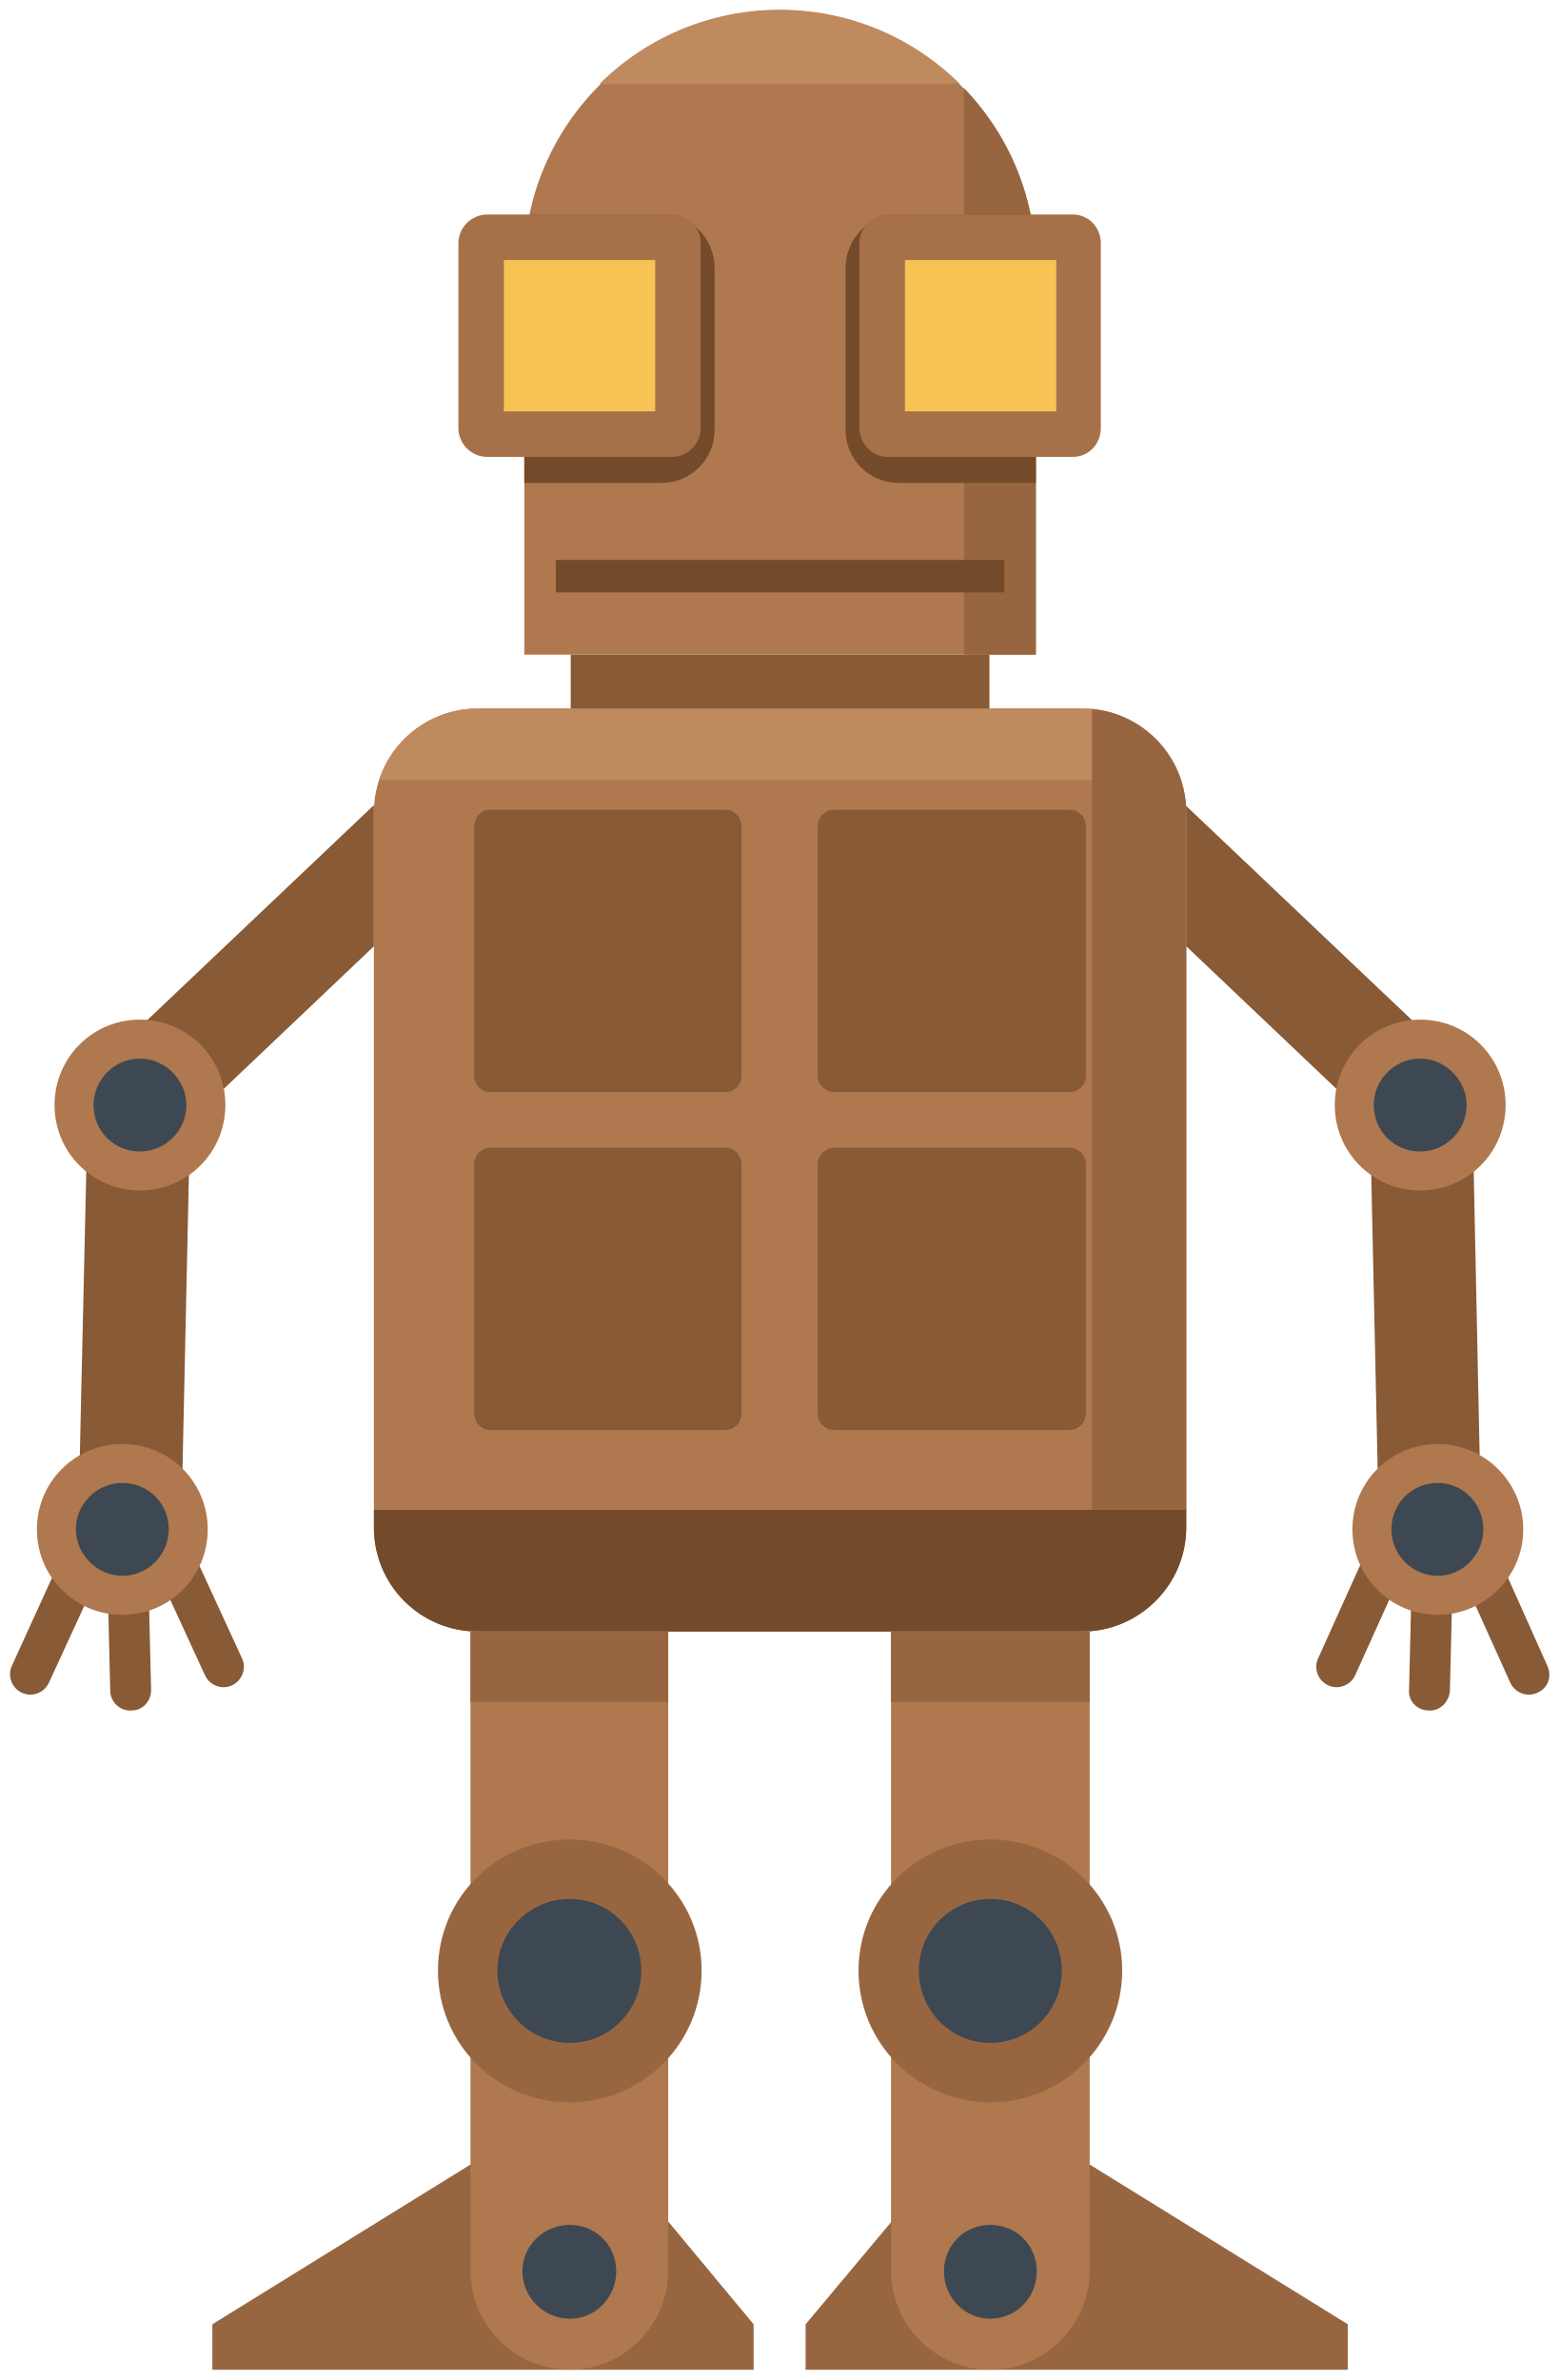
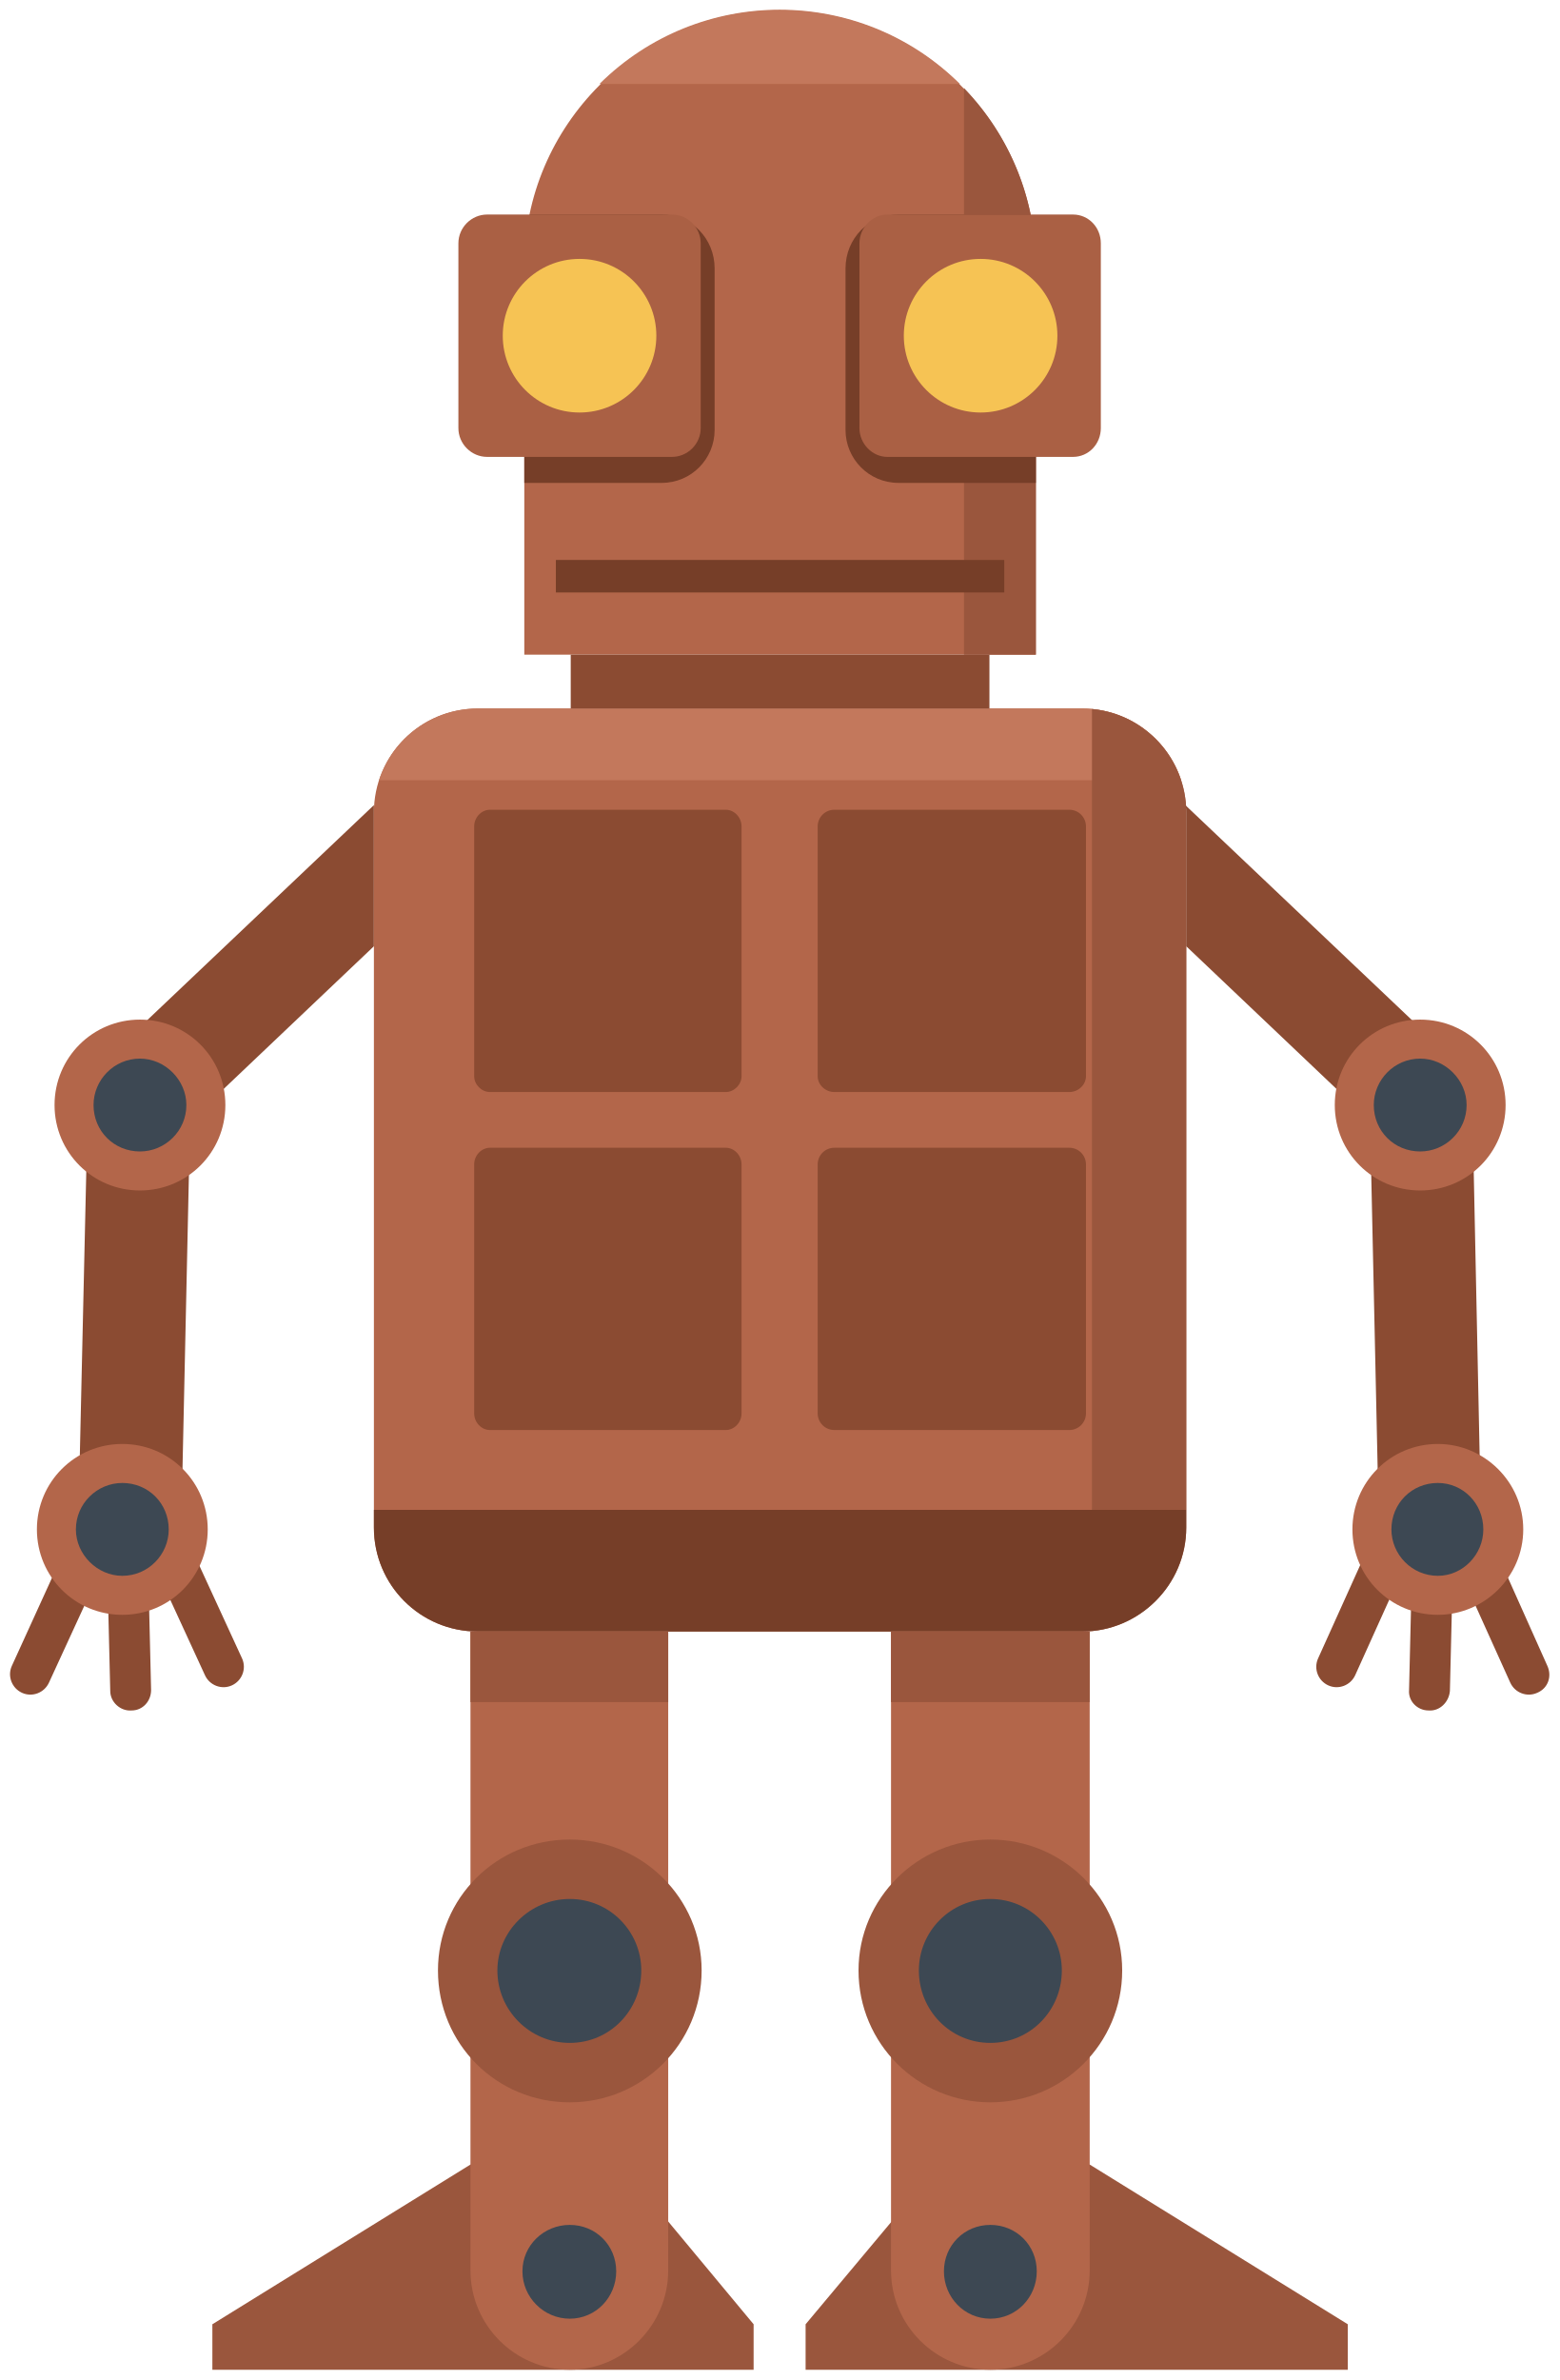
<svg xmlns="http://www.w3.org/2000/svg" width="304.7" height="464.8" viewBox="103.7 23.6 304.7 464.8" class="r01" data-idle="blink blink tilt flex glow" data-work="flex flex hop hop tilt blink">
  <style>.r01[data-act=flex] .bot{animation:r01-sway 2s}
.r01[data-act=flex] .arm{animation:r01-dangle 2s ease-in-out}
.r01[data-act=flex] .fore{animation:r01-lag 2s ease-in-out}
.r01[data-act=flex] .lfo{animation:r01-open-l 2s ease-in-out}
.r01[data-act=flex] .lfi{animation:r01-open-r 2s ease-in-out}
.r01[data-act=hop] .bot{animation:r01-hop 1.4s}
.r01[data-act=hop] .fore{animation:r01-flick-l 1.4s ease-in-out}
.r01[data-act=hop] .rfore{animation:r01-flick-r 1.4s ease-in-out}
.r01[data-act=tilt] .head{animation:r01-tilt 1.8s ease-in-out}
.r01[data-act=tilt] .bot{animation:r01-lean 1.8s ease-in-out}
.r01[data-act=blink] .lamp{transform-box:fill-box;transform-origin:center;animation:r01-blink .4s ease-in-out}
.r01[data-act=glow] .lamp path{animation:r01-glow 1.6s ease-in-out}
@keyframes r01-sway{0%{animation-timing-function:ease-out}20%{transform:translateY(-3.88px) rotate(2deg);animation-timing-function:ease-in}38%{transform:translateY(0) rotate(0deg);animation-timing-function:ease-out}54%{transform:translateY(-2.91px) rotate(-1.5deg);animation-timing-function:ease-in}68%{transform:translateY(0) rotate(0deg);animation-timing-function:ease-out}80%{transform:translateY(-1.36px) rotate(.7deg);animation-timing-function:ease-in}90%{transform:translateY(0) rotate(0deg);animation-timing-function:ease-in-out}}
@keyframes r01-dangle{24%{transform:translate(0,0) rotate(10deg)}48%{transform:translate(2.9px,-.15px) rotate(-6deg)}72%{transform:translate(0,0) rotate(3deg)}}
@keyframes r01-lag{14%{transform:rotate(-4deg)}36%{transform:rotate(6deg)}60%{transform:rotate(-4deg)}82%{transform:rotate(2deg)}}
@keyframes r01-open-l{30%{transform:rotate(20deg)}62%{transform:rotate(-8deg)}}
@keyframes r01-open-r{30%{transform:rotate(-20deg)}62%{transform:rotate(8deg)}}
@keyframes r01-hop{0%{animation-timing-function:ease-out}25%{transform:translateY(-8px);animation-timing-function:ease-in}45%{transform:none;animation-timing-function:ease-out}56%{transform:translateY(-2px);animation-timing-function:ease-in}66%{transform:none}}
@keyframes r01-flick-l{25%{transform:rotate(8deg)}50%{transform:rotate(-4deg)}75%{transform:rotate(2deg)}}
@keyframes r01-flick-r{25%{transform:rotate(-8deg)}50%{transform:rotate(4deg)}75%{transform:rotate(-2deg)}}
@keyframes r01-tilt{30%{transform:translateY(5.1px) rotate(7deg)}62%{transform:translateY(2.9px) rotate(-4deg)}84%{transform:translateY(1.5px) rotate(2deg)}}
@keyframes r01-lean{35%,60%{transform:translateY(-1.55px) rotate(.8deg)}}
@keyframes r01-blink{45%,55%{transform:scaleY(.1)}}
@keyframes r01-glow{45%,60%{fill:#fbe2ab}}</style>
  <g class="bot" style="transform-origin:256.076px 486.4px">
    <g class="arm" style="transform-origin:176.737px 208.397px">
      <g class="fore" style="transform-origin:131.038px 239.407px">
        <g class="lfo" style="transform-origin:127.592px 322.282px">
-           <path clip-rule="evenodd" fill="#885a35" fill-rule="evenodd" d="m120.702 326.453c1.994.907 2.902 3.264 1.994 5.259l-9.43 20.492c-.907 1.995-3.264 2.901-5.259 1.995-1.995-.907-2.902-3.264-1.995-5.259l9.43-20.673c.907-1.996 3.265-2.721 5.26-1.814z" />
+           <path clip-rule="evenodd" fill="#8b4b32" fill-rule="evenodd" d="m120.702 326.453c1.994.907 2.902 3.264 1.994 5.259l-9.43 20.492c-.907 1.995-3.264 2.901-5.259 1.995-1.995-.907-2.902-3.264-1.995-5.259l9.43-20.673c.907-1.996 3.265-2.721 5.26-1.814z" />
        </g>
        <g class="lfi" style="transform-origin:127.592px 322.282px">
-           <path clip-rule="evenodd" fill="#885a35" fill-rule="evenodd" d="M120.702 326.453m15.595-1.451c-1.995.907-2.901 3.264-1.995 5.259l9.43 20.492c.907 1.994 3.264 2.901 5.259 1.994 1.995-.907 2.901-3.264 1.995-5.259l-9.43-20.492c-.907-1.994-3.264-2.901-5.259-1.994z" />
+           <path clip-rule="evenodd" fill="#8b4b32" fill-rule="evenodd" d="M120.702 326.453m15.595-1.451c-1.995.907-2.901 3.264-1.995 5.259l9.43 20.492c.907 1.994 3.264 2.901 5.259 1.994 1.995-.907 2.901-3.264 1.995-5.259l-9.43-20.492c-.907-1.994-3.264-2.901-5.259-1.994z" />
        </g>
-         <path clip-rule="evenodd" fill="#885a35" fill-rule="evenodd" d="M120.702 326.453m15.595-1.451m-7.798 2.176c2.357 0 4.171 1.632 4.171 3.808l.544 22.669c0 2.176-1.632 3.989-3.808 3.989-2.176.182-4.171-1.632-4.171-3.808l-.544-22.487c0-2.357 1.632-4.171 3.808-4.171z" />
-         <path fill="#885a35" d="M176.737 208.397m-35.906 34.093-1.995 91.398-20.129-.363 2.176-95.569z" />
+         <path clip-rule="evenodd" fill="#8b4b32" fill-rule="evenodd" d="M120.702 326.453m15.595-1.451m-7.798 2.176c2.357 0 4.171 1.632 4.171 3.808l.544 22.669c0 2.176-1.632 3.989-3.808 3.989-2.176.182-4.171-1.632-4.171-3.808l-.544-22.487c0-2.357 1.632-4.171 3.808-4.171z" />
+         <path fill="#8b4b32" d="M176.737 208.397m-35.906 34.093-1.995 91.398-20.129-.363 2.176-95.569z" />
      </g>
-       <path fill="#885a35" d="m176.737 208.397-35.906 34.093L120.883 237.956l.181-4.352 2.902-2.72 52.772-50.051v1.451 26.113z" />
+       <path fill="#8b4b32" d="m176.737 208.397-35.906 34.093L120.883 237.956l.181-4.352 2.902-2.72 52.772-50.051v1.451 26.113z" />
    </g>
    <g class="head" style="transform-origin:256.076px 151.454px">
-       <path clip-rule="evenodd" d="m255.985 25.6c27.564 0 50.051 22.487 50.051 49.87v75.984h-99.922v-75.984c.001-27.383 22.488-49.87 49.871-49.87z" fill="#af784e" fill-rule="evenodd" />
-       <path d="M220.79 40A50 50 0 0 1 291.21 40Z" fill="#c08a5f" />
-       <path d="M292 40.8A50 50 0 0 1 306.04 75.5V151.45H292Z" fill="#976640" />
-       <path clip-rule="evenodd" d="m206.115 117.905v-42.435c0-3.264.363-6.71 1.088-9.974h25.751c5.803 0 10.337 4.715 10.337 10.518v31.554c0 5.622-4.533 10.337-10.337 10.337z" fill="#744b2a" fill-rule="evenodd" />
-       <path clip-rule="evenodd" d="m198.862 65.496h36.088c3.083 0 5.622 2.539 5.622 5.622v36.088c0 3.083-2.539 5.622-5.622 5.622h-36.088c-3.083 0-5.622-2.539-5.622-5.622v-36.088c0-3.083 2.538-5.622 5.622-5.622z" fill="#a67148" fill-rule="evenodd" />
+       <path clip-rule="evenodd" d="m255.985 25.6c27.564 0 50.051 22.487 50.051 49.87v75.984h-99.922v-75.984c.001-27.383 22.488-49.87 49.871-49.87z" fill="#b3664a" fill-rule="evenodd" />
+       <path d="M220.79 40A50 50 0 0 1 291.21 40Z" fill="#c3785c" />
+       <path d="M292 40.8A50 50 0 0 1 306.04 75.5V151.45H292Z" fill="#9a563d" />
+       <path clip-rule="evenodd" d="m206.115 117.905v-42.435c0-3.264.363-6.71 1.088-9.974h25.751c5.803 0 10.337 4.715 10.337 10.518v31.554c0 5.622-4.533 10.337-10.337 10.337z" fill="#763e28" fill-rule="evenodd" />
+       <path clip-rule="evenodd" d="m198.862 65.496h36.088c3.083 0 5.622 2.539 5.622 5.622v36.088c0 3.083-2.539 5.622-5.622 5.622h-36.088c-3.083 0-5.622-2.539-5.622-5.622v-36.088c0-3.083 2.538-5.622 5.622-5.622z" fill="#aa6044" fill-rule="evenodd" />
      <g class="lamp">
-         <path clip-rule="evenodd" d="m202.126 74.382h29.559v29.559h-29.559z" fill="#f6c354" fill-rule="evenodd" />
+         <path d="M201.906 89.162a15 15 0 1 0 30 0a15 15 0 1 0 -30 0z" fill="#f6c354" />
      </g>
-       <path clip-rule="evenodd" d="m306.037 117.905v-42.435c0-3.264-.362-6.71-1.088-9.974h-25.751c-5.803 0-10.337 4.715-10.337 10.518v31.554c0 5.622 4.534 10.337 10.337 10.337z" fill="#744b2a" fill-rule="evenodd" />
-       <path clip-rule="evenodd" d="m313.29 65.496h-36.269c-2.901 0-5.441 2.539-5.441 5.622v36.088c0 3.083 2.539 5.622 5.441 5.622h36.269c3.083 0 5.44-2.539 5.44-5.622v-36.088c.001-3.083-2.356-5.622-5.44-5.622z" fill="#a67148" fill-rule="evenodd" />
+       <path clip-rule="evenodd" d="m306.037 117.905v-42.435c0-3.264-.362-6.71-1.088-9.974h-25.751c-5.803 0-10.337 4.715-10.337 10.518v31.554c0 5.622 4.534 10.337 10.337 10.337z" fill="#763e28" fill-rule="evenodd" />
+       <path clip-rule="evenodd" d="m313.29 65.496h-36.269c-2.901 0-5.441 2.539-5.441 5.622v36.088c0 3.083 2.539 5.622 5.441 5.622h36.269c3.083 0 5.44-2.539 5.44-5.622v-36.088c.001-3.083-2.356-5.622-5.44-5.622z" fill="#aa6044" fill-rule="evenodd" />
      <g class="lamp">
-         <path clip-rule="evenodd" d="m280.467 74.382h29.559v29.559h-29.559z" fill="#f6c354" fill-rule="evenodd" />
+         <path d="M280.247 89.162a15 15 0 1 0 30 0a15 15 0 1 0 -30 0z" fill="#f6c354" />
      </g>
-       <path clip-rule="evenodd" d="m212.281 132.957h87.59v6.347h-87.59z" fill="#744b2a" fill-rule="evenodd" />
+       <path clip-rule="evenodd" d="m212.281 132.957h87.59v6.347h-87.59z" fill="#763e28" fill-rule="evenodd" />
    </g>
-     <path clip-rule="evenodd" d="m197.048 161.972h118.056c11.062 0 20.311 9.067 20.311 20.311v139.636c0 11.244-9.249 20.311-20.311 20.311h-118.056c-11.243 0-20.311-9.067-20.311-20.311v-139.636c0-11.244 9.067-20.311 20.311-20.311z" fill="#af784e" fill-rule="evenodd" />
-     <path d="M177.74 175.97A20.31 20.31 0 0 1 197.05 161.97H315.1A20.31 20.31 0 0 1 334.41 175.97Z" fill="#c08a5f" />
-     <path d="M317 162.06A20.31 20.31 0 0 1 335.42 182.28V318.47H317Z" fill="#976640" />
-     <path clip-rule="evenodd" d="m335.415 318.474v3.446c0 11.244-9.249 20.311-20.311 20.311h-118.056c-11.243 0-20.311-9.067-20.311-20.311v-3.446z" fill="#744b2a" fill-rule="evenodd" />
-     <path clip-rule="evenodd" d="m215.183 151.454h81.787v10.518h-81.787z" fill="#885a35" fill-rule="evenodd" />
+     <path clip-rule="evenodd" d="m197.048 161.972h118.056c11.062 0 20.311 9.067 20.311 20.311v139.636c0 11.244-9.249 20.311-20.311 20.311h-118.056c-11.243 0-20.311-9.067-20.311-20.311v-139.636c0-11.244 9.067-20.311 20.311-20.311z" fill="#b3664a" fill-rule="evenodd" />
+     <path d="M177.74 175.97A20.31 20.31 0 0 1 197.05 161.97H315.1A20.31 20.31 0 0 1 334.41 175.97Z" fill="#c3785c" />
+     <path d="M317 162.06A20.31 20.31 0 0 1 335.42 182.28V318.47H317Z" fill="#9a563d" />
+     <path clip-rule="evenodd" d="m335.415 318.474v3.446c0 11.244-9.249 20.311-20.311 20.311h-118.056c-11.243 0-20.311-9.067-20.311-20.311v-3.446z" fill="#763e28" fill-rule="evenodd" />
+     <path clip-rule="evenodd" d="m215.183 151.454h81.787v10.518h-81.787z" fill="#8b4b32" fill-rule="evenodd" />
    <g class="arm" style="transform-origin:176.737px 208.397px">
-       <path clip-rule="evenodd" d="m131.038 222.723c9.249 0 16.684 7.435 16.684 16.684 0 9.248-7.435 16.684-16.684 16.684s-16.683-7.435-16.683-16.684 7.434-16.684 16.683-16.684z" fill="#af784e" fill-rule="evenodd" />
+       <path clip-rule="evenodd" d="m131.038 222.723c9.249 0 16.684 7.435 16.684 16.684 0 9.248-7.435 16.684-16.684 16.684s-16.683-7.435-16.683-16.684 7.434-16.684 16.683-16.684z" fill="#b3664a" fill-rule="evenodd" />
      <path clip-rule="evenodd" d="m131.038 230.34c4.896 0 9.067 4.171 9.067 9.067 0 5.078-4.171 9.067-9.067 9.067-5.078 0-9.067-3.989-9.067-9.067 0-4.897 3.989-9.067 9.067-9.067z" fill="#3d4853" fill-rule="evenodd" />
      <g class="fore" style="transform-origin:131.038px 239.407px">
-         <path clip-rule="evenodd" d="m127.592 305.598c9.249 0 16.684 7.435 16.684 16.684s-7.435 16.684-16.684 16.684-16.683-7.435-16.683-16.684 7.435-16.684 16.683-16.684z" fill="#af784e" fill-rule="evenodd" />
+         <path clip-rule="evenodd" d="m127.592 305.598c9.249 0 16.684 7.435 16.684 16.684s-7.435 16.684-16.684 16.684-16.683-7.435-16.683-16.684 7.435-16.684 16.683-16.684z" fill="#b3664a" fill-rule="evenodd" />
        <path clip-rule="evenodd" d="m127.592 313.214c5.078 0 9.067 3.99 9.067 9.067 0 4.896-3.989 9.067-9.067 9.067-4.896 0-9.067-4.171-9.067-9.067.001-5.077 4.171-9.067 9.067-9.067z" fill="#3d4853" fill-rule="evenodd" />
      </g>
    </g>
    <g class="rfore" style="transform-origin:381.114px 239.407px">
-       <path clip-rule="evenodd" d="m391.45 326.453c-1.994.907-2.901 3.264-1.994 5.259l9.249 20.492c.907 1.995 3.264 2.901 5.259 1.995 2.176-.907 2.901-3.264 1.995-5.259l-9.248-20.673c-.908-1.996-3.266-2.721-5.261-1.814zm-15.777-1.451c1.995.907 2.902 3.264 1.995 5.259l-9.249 20.492c-.907 1.994-3.264 2.901-5.259 1.994-1.995-.907-2.901-3.264-1.995-5.259l9.249-20.492c.907-1.994 3.265-2.901 5.259-1.994zm7.798 2.176c-2.176 0-3.989 1.632-3.989 3.808l-.544 22.669c-.182 2.176 1.632 3.989 3.808 3.989 2.176.182 3.99-1.632 4.171-3.808l.544-22.487c0-2.357-1.814-4.171-3.99-4.171z" fill="#885a35" fill-rule="evenodd" />
-       <path fill="#885a35" d="M335.415 208.397m35.906 34.093 1.995 91.398 19.948-.363-1.995-95.569z" />
+       <path clip-rule="evenodd" d="m391.45 326.453c-1.994.907-2.901 3.264-1.994 5.259l9.249 20.492c.907 1.995 3.264 2.901 5.259 1.995 2.176-.907 2.901-3.264 1.995-5.259l-9.248-20.673c-.908-1.996-3.266-2.721-5.261-1.814zm-15.777-1.451c1.995.907 2.902 3.264 1.995 5.259l-9.249 20.492c-.907 1.994-3.264 2.901-5.259 1.994-1.995-.907-2.901-3.264-1.995-5.259l9.249-20.492c.907-1.994 3.265-2.901 5.259-1.994zm7.798 2.176c-2.176 0-3.989 1.632-3.989 3.808l-.544 22.669c-.182 2.176 1.632 3.989 3.808 3.989 2.176.182 3.99-1.632 4.171-3.808l.544-22.487c0-2.357-1.814-4.171-3.99-4.171z" fill="#8b4b32" fill-rule="evenodd" />
+       <path fill="#8b4b32" d="M335.415 208.397m35.906 34.093 1.995 91.398 19.948-.363-1.995-95.569z" />
    </g>
-     <path fill="#885a35" d="m335.415 208.397 35.906 34.093L391.269 237.956l-.181-4.352-3.083-2.72-52.772-50.051c.181.544.181.907.181 1.451v26.113z" />
+     <path fill="#8b4b32" d="m335.415 208.397 35.906 34.093L391.269 237.956l-.181-4.352-3.083-2.72-52.772-50.051c.181.544.181.907.181 1.451v26.113z" />
    <g clip-rule="evenodd" fill-rule="evenodd">
-       <path d="m381.114 222.723c-9.249 0-16.684 7.435-16.684 16.684 0 9.248 7.435 16.684 16.684 16.684s16.683-7.435 16.683-16.684-7.434-16.684-16.683-16.684z" fill="#af784e" />
+       <path d="m381.114 222.723c-9.249 0-16.684 7.435-16.684 16.684 0 9.248 7.435 16.684 16.684 16.684s16.683-7.435 16.683-16.684-7.434-16.684-16.683-16.684z" fill="#b3664a" />
      <path d="m381.114 230.34c-5.078 0-9.067 4.171-9.067 9.067 0 5.078 3.989 9.067 9.067 9.067 4.896 0 9.067-3.989 9.067-9.067 0-4.897-4.171-9.067-9.067-9.067z" fill="#3d4853" />
      <g class="rfore" style="transform-origin:381.114px 239.407px">
-         <path d="m384.56 305.598c-9.249 0-16.684 7.435-16.684 16.684s7.435 16.684 16.684 16.684c9.067 0 16.683-7.435 16.683-16.684s-7.617-16.684-16.683-16.684z" fill="#af784e" />
+         <path d="m384.56 305.598c-9.249 0-16.684 7.435-16.684 16.684s7.435 16.684 16.684 16.684c9.067 0 16.683-7.435 16.683-16.684s-7.617-16.684-16.683-16.684z" fill="#b3664a" />
        <path d="m384.56 313.214c-5.078 0-9.067 3.99-9.067 9.067 0 4.896 3.99 9.067 9.067 9.067 4.896 0 8.886-4.171 8.886-9.067-.001-5.077-3.99-9.067-8.886-9.067z" fill="#3d4853" />
      </g>
-       <path d="m199.406 181.739h46.062c1.632 0 3.083 1.451 3.083 3.264v48.782c0 1.632-1.451 3.083-3.083 3.083h-46.062c-1.632 0-3.083-1.451-3.083-3.083v-48.782c0-1.814 1.45-3.264 3.083-3.264zm67.279 0h45.88c1.814 0 3.264 1.451 3.264 3.264v48.782c0 1.632-1.451 3.083-3.264 3.083h-45.88c-1.813 0-3.264-1.451-3.264-3.083v-48.782c-.001-1.814 1.451-3.264 3.264-3.264zm-67.279 66.01h46.062c1.632 0 3.083 1.451 3.083 3.264v48.601c0 1.814-1.451 3.264-3.083 3.264h-46.062c-1.632 0-3.083-1.451-3.083-3.264v-48.601c0-1.814 1.45-3.264 3.083-3.264zm67.279 0h45.88c1.814 0 3.264 1.451 3.264 3.264v48.601c0 1.814-1.451 3.264-3.264 3.264h-45.88c-1.813 0-3.264-1.451-3.264-3.264v-48.601c-.001-1.814 1.451-3.264 3.264-3.264z" fill="#885a35" />
-       <path d="m145.183 486.4v-8.886l50.414-31.192h29.378l25.932 31.192v8.886c-40.258 0-60.206 0-105.724 0z" fill="#976640" />
-       <path d="m195.597 342.23h38.627v124.766c0 10.699-8.704 19.404-19.222 19.404-10.7 0-19.404-8.705-19.404-19.404v-124.766z" fill="#af784e" />
-       <path d="m195.597 342.23h38.627v13.782h-38.627z" fill="#976640" />
-       <path d="m215.001 382.851c14.145 0 25.751 11.425 25.751 25.57 0 14.326-11.606 25.751-25.751 25.751-14.327 0-25.751-11.425-25.751-25.751 0-14.145 11.425-25.57 25.751-25.57z" fill="#976640" />
+       <path d="m199.406 181.739h46.062c1.632 0 3.083 1.451 3.083 3.264v48.782c0 1.632-1.451 3.083-3.083 3.083h-46.062c-1.632 0-3.083-1.451-3.083-3.083v-48.782c0-1.814 1.45-3.264 3.083-3.264zm67.279 0h45.88c1.814 0 3.264 1.451 3.264 3.264v48.782c0 1.632-1.451 3.083-3.264 3.083h-45.88c-1.813 0-3.264-1.451-3.264-3.083v-48.782c-.001-1.814 1.451-3.264 3.264-3.264zm-67.279 66.01h46.062c1.632 0 3.083 1.451 3.083 3.264v48.601c0 1.814-1.451 3.264-3.083 3.264h-46.062c-1.632 0-3.083-1.451-3.083-3.264v-48.601c0-1.814 1.45-3.264 3.083-3.264zm67.279 0h45.88c1.814 0 3.264 1.451 3.264 3.264v48.601c0 1.814-1.451 3.264-3.264 3.264h-45.88c-1.813 0-3.264-1.451-3.264-3.264v-48.601c-.001-1.814 1.451-3.264 3.264-3.264z" fill="#8b4b32" />
+       <path d="m145.183 486.4v-8.886l50.414-31.192h29.378l25.932 31.192v8.886c-40.258 0-60.206 0-105.724 0z" fill="#9a563d" />
+       <path d="m195.597 342.23h38.627v124.766c0 10.699-8.704 19.404-19.222 19.404-10.7 0-19.404-8.705-19.404-19.404v-124.766z" fill="#b3664a" />
+       <path d="m195.597 342.23h38.627v13.782h-38.627z" fill="#9a563d" />
+       <path d="m215.001 382.851c14.145 0 25.751 11.425 25.751 25.57 0 14.326-11.606 25.751-25.751 25.751-14.327 0-25.751-11.425-25.751-25.751 0-14.145 11.425-25.57 25.751-25.57z" fill="#9a563d" />
      <path d="m215.001 394.458c7.798 0 13.964 6.347 13.964 13.964 0 7.798-6.166 14.145-13.964 14.145s-14.145-6.347-14.145-14.145c0-7.617 6.347-13.964 14.145-13.964z" fill="#3d4853" />
      <path d="m215.001 458.11c5.077 0 9.067 3.99 9.067 9.067 0 5.078-3.99 9.249-9.067 9.249-5.078 0-9.249-4.17-9.249-9.249.001-5.078 4.171-9.067 9.249-9.067z" fill="#3d4853" />
-       <path d="m366.969 486.4v-8.886l-50.414-31.192h-29.378l-26.114 31.192v8.886z" fill="#976640" />
-       <path d="m316.555 342.23h-38.808v124.766c0 10.699 8.704 19.404 19.404 19.404 10.699 0 19.404-8.705 19.404-19.404z" fill="#af784e" />
-       <path d="m277.747 342.23h38.808v13.782h-38.808z" fill="#976640" />
-       <path d="m297.151 382.851c-14.145 0-25.751 11.425-25.751 25.57 0 14.326 11.606 25.751 25.751 25.751 14.144 0 25.751-11.425 25.751-25.751 0-14.145-11.607-25.57-25.751-25.57z" fill="#976640" />
+       <path d="m366.969 486.4v-8.886l-50.414-31.192h-29.378l-26.114 31.192v8.886z" fill="#9a563d" />
+       <path d="m316.555 342.23h-38.808v124.766c0 10.699 8.704 19.404 19.404 19.404 10.699 0 19.404-8.705 19.404-19.404z" fill="#b3664a" />
+       <path d="m277.747 342.23h38.808v13.782h-38.808z" fill="#9a563d" />
+       <path d="m297.151 382.851c-14.145 0-25.751 11.425-25.751 25.57 0 14.326 11.606 25.751 25.751 25.751 14.144 0 25.751-11.425 25.751-25.751 0-14.145-11.607-25.57-25.751-25.57z" fill="#9a563d" />
      <path d="m297.151 394.458c-7.798 0-13.964 6.347-13.964 13.964 0 7.798 6.165 14.145 13.964 14.145 7.797 0 13.963-6.347 13.963-14.145 0-7.617-6.166-13.964-13.963-13.964z" fill="#3d4853" />
      <path d="m297.151 458.11c-5.078 0-9.067 3.99-9.067 9.067 0 5.078 3.989 9.249 9.067 9.249s9.067-4.17 9.067-9.249c0-5.078-3.989-9.067-9.067-9.067z" fill="#3d4853" />
    </g>
  </g>
</svg>
